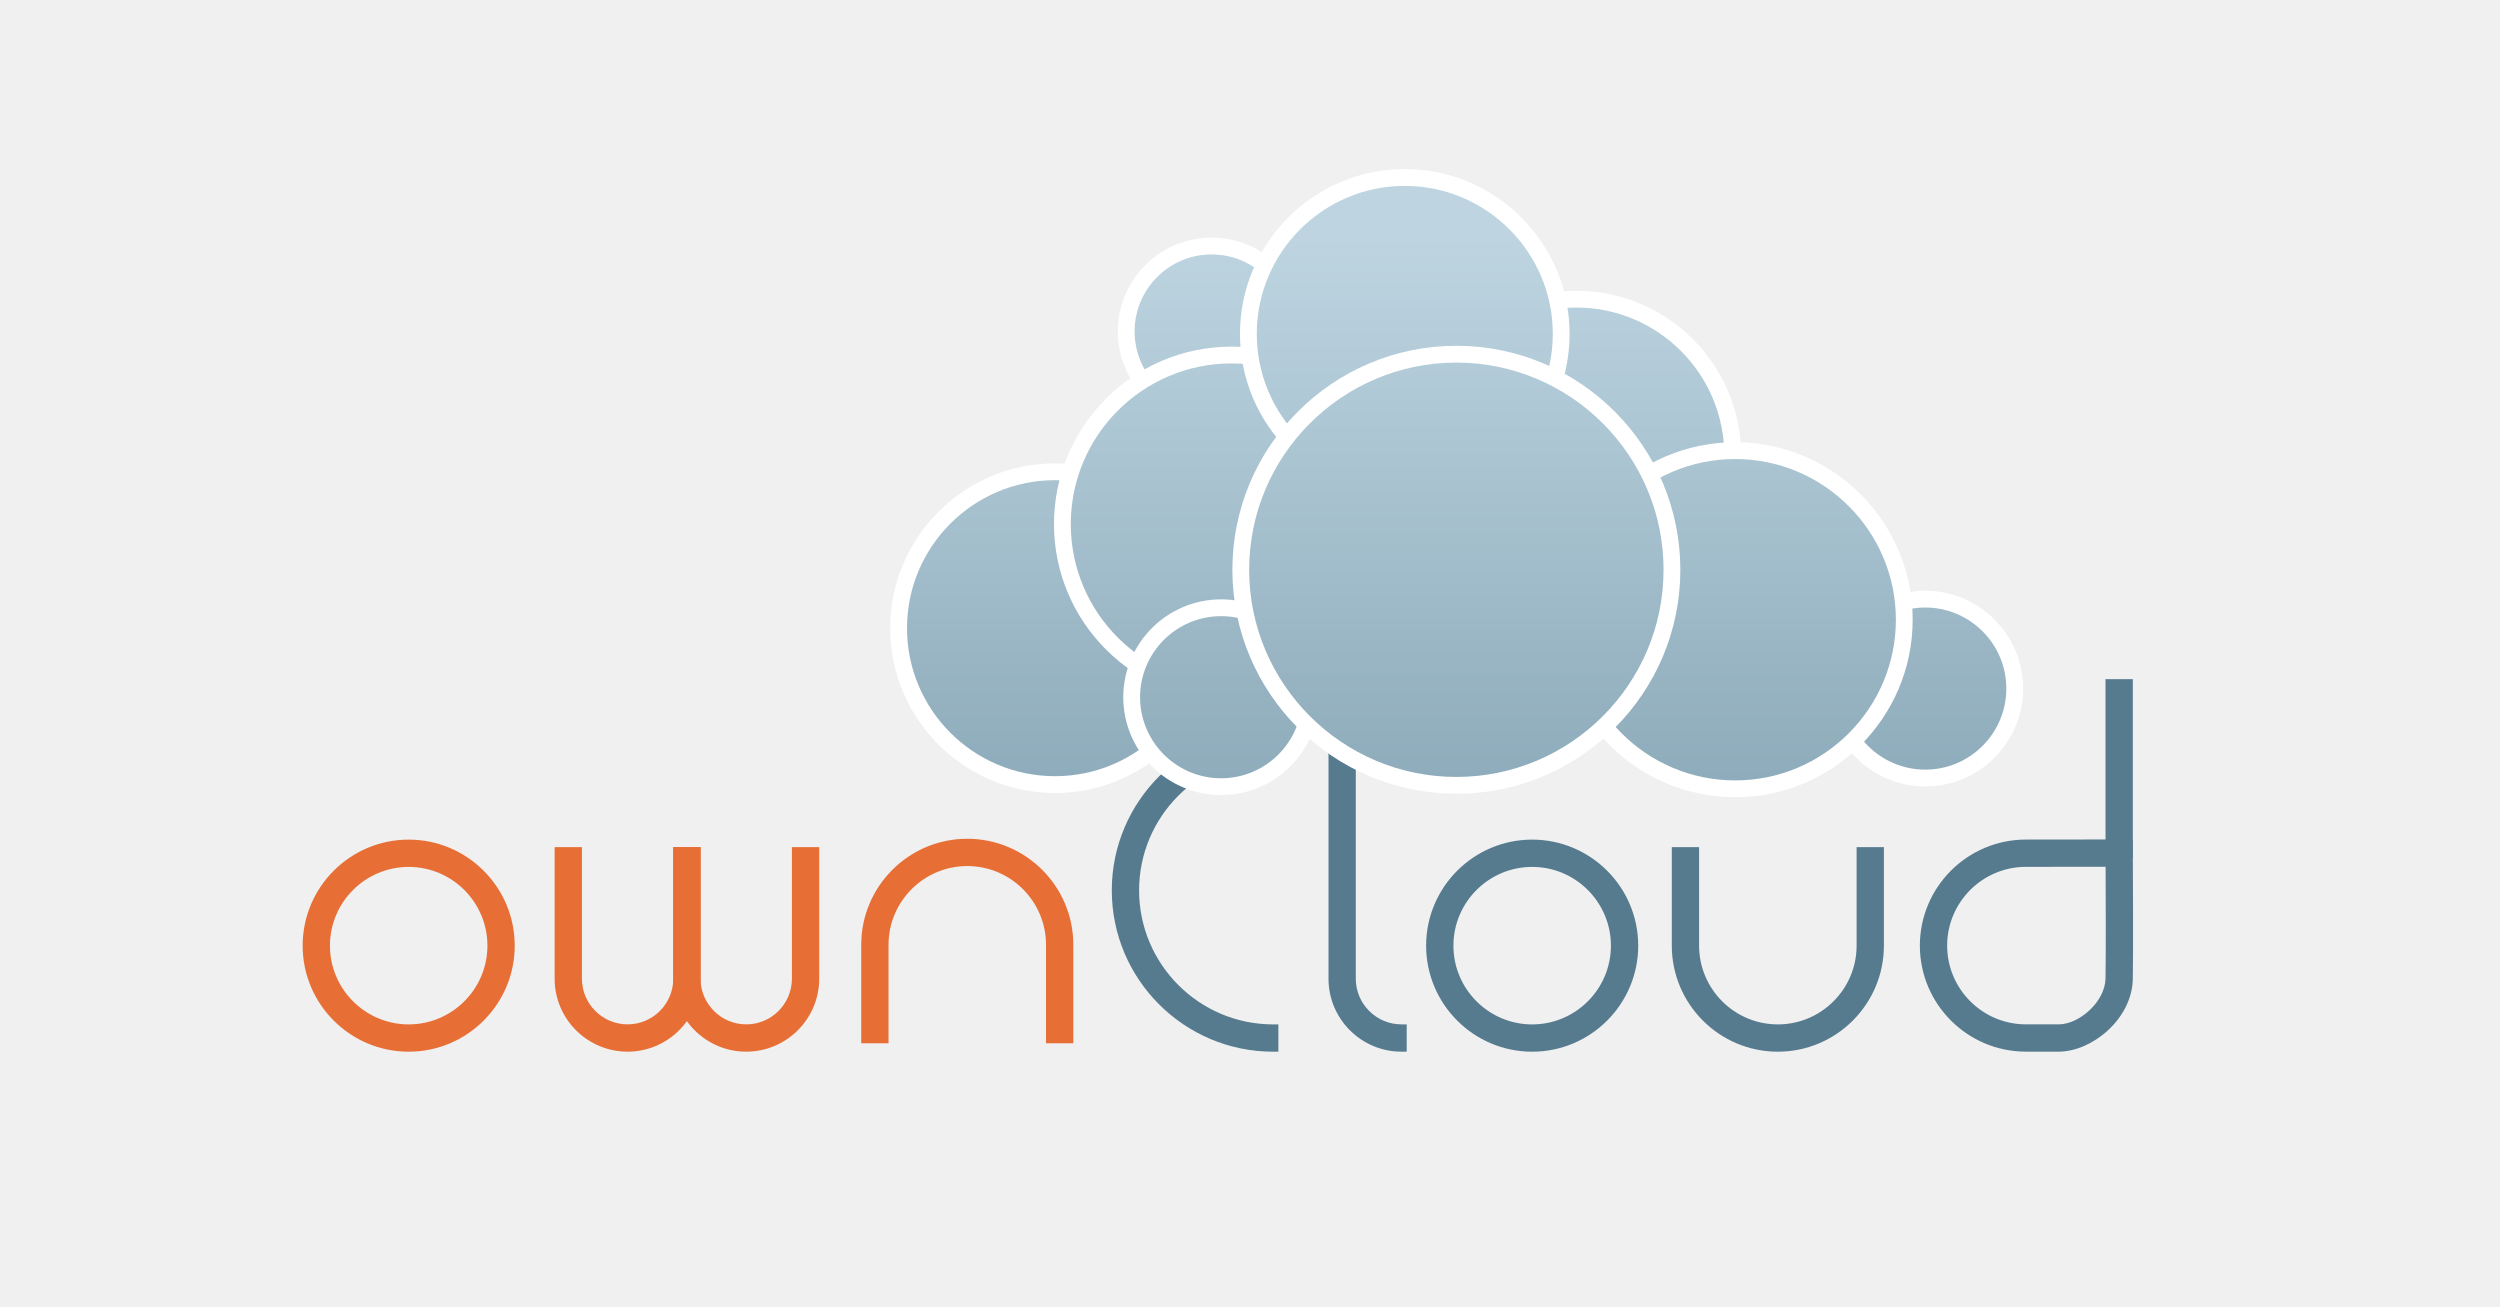
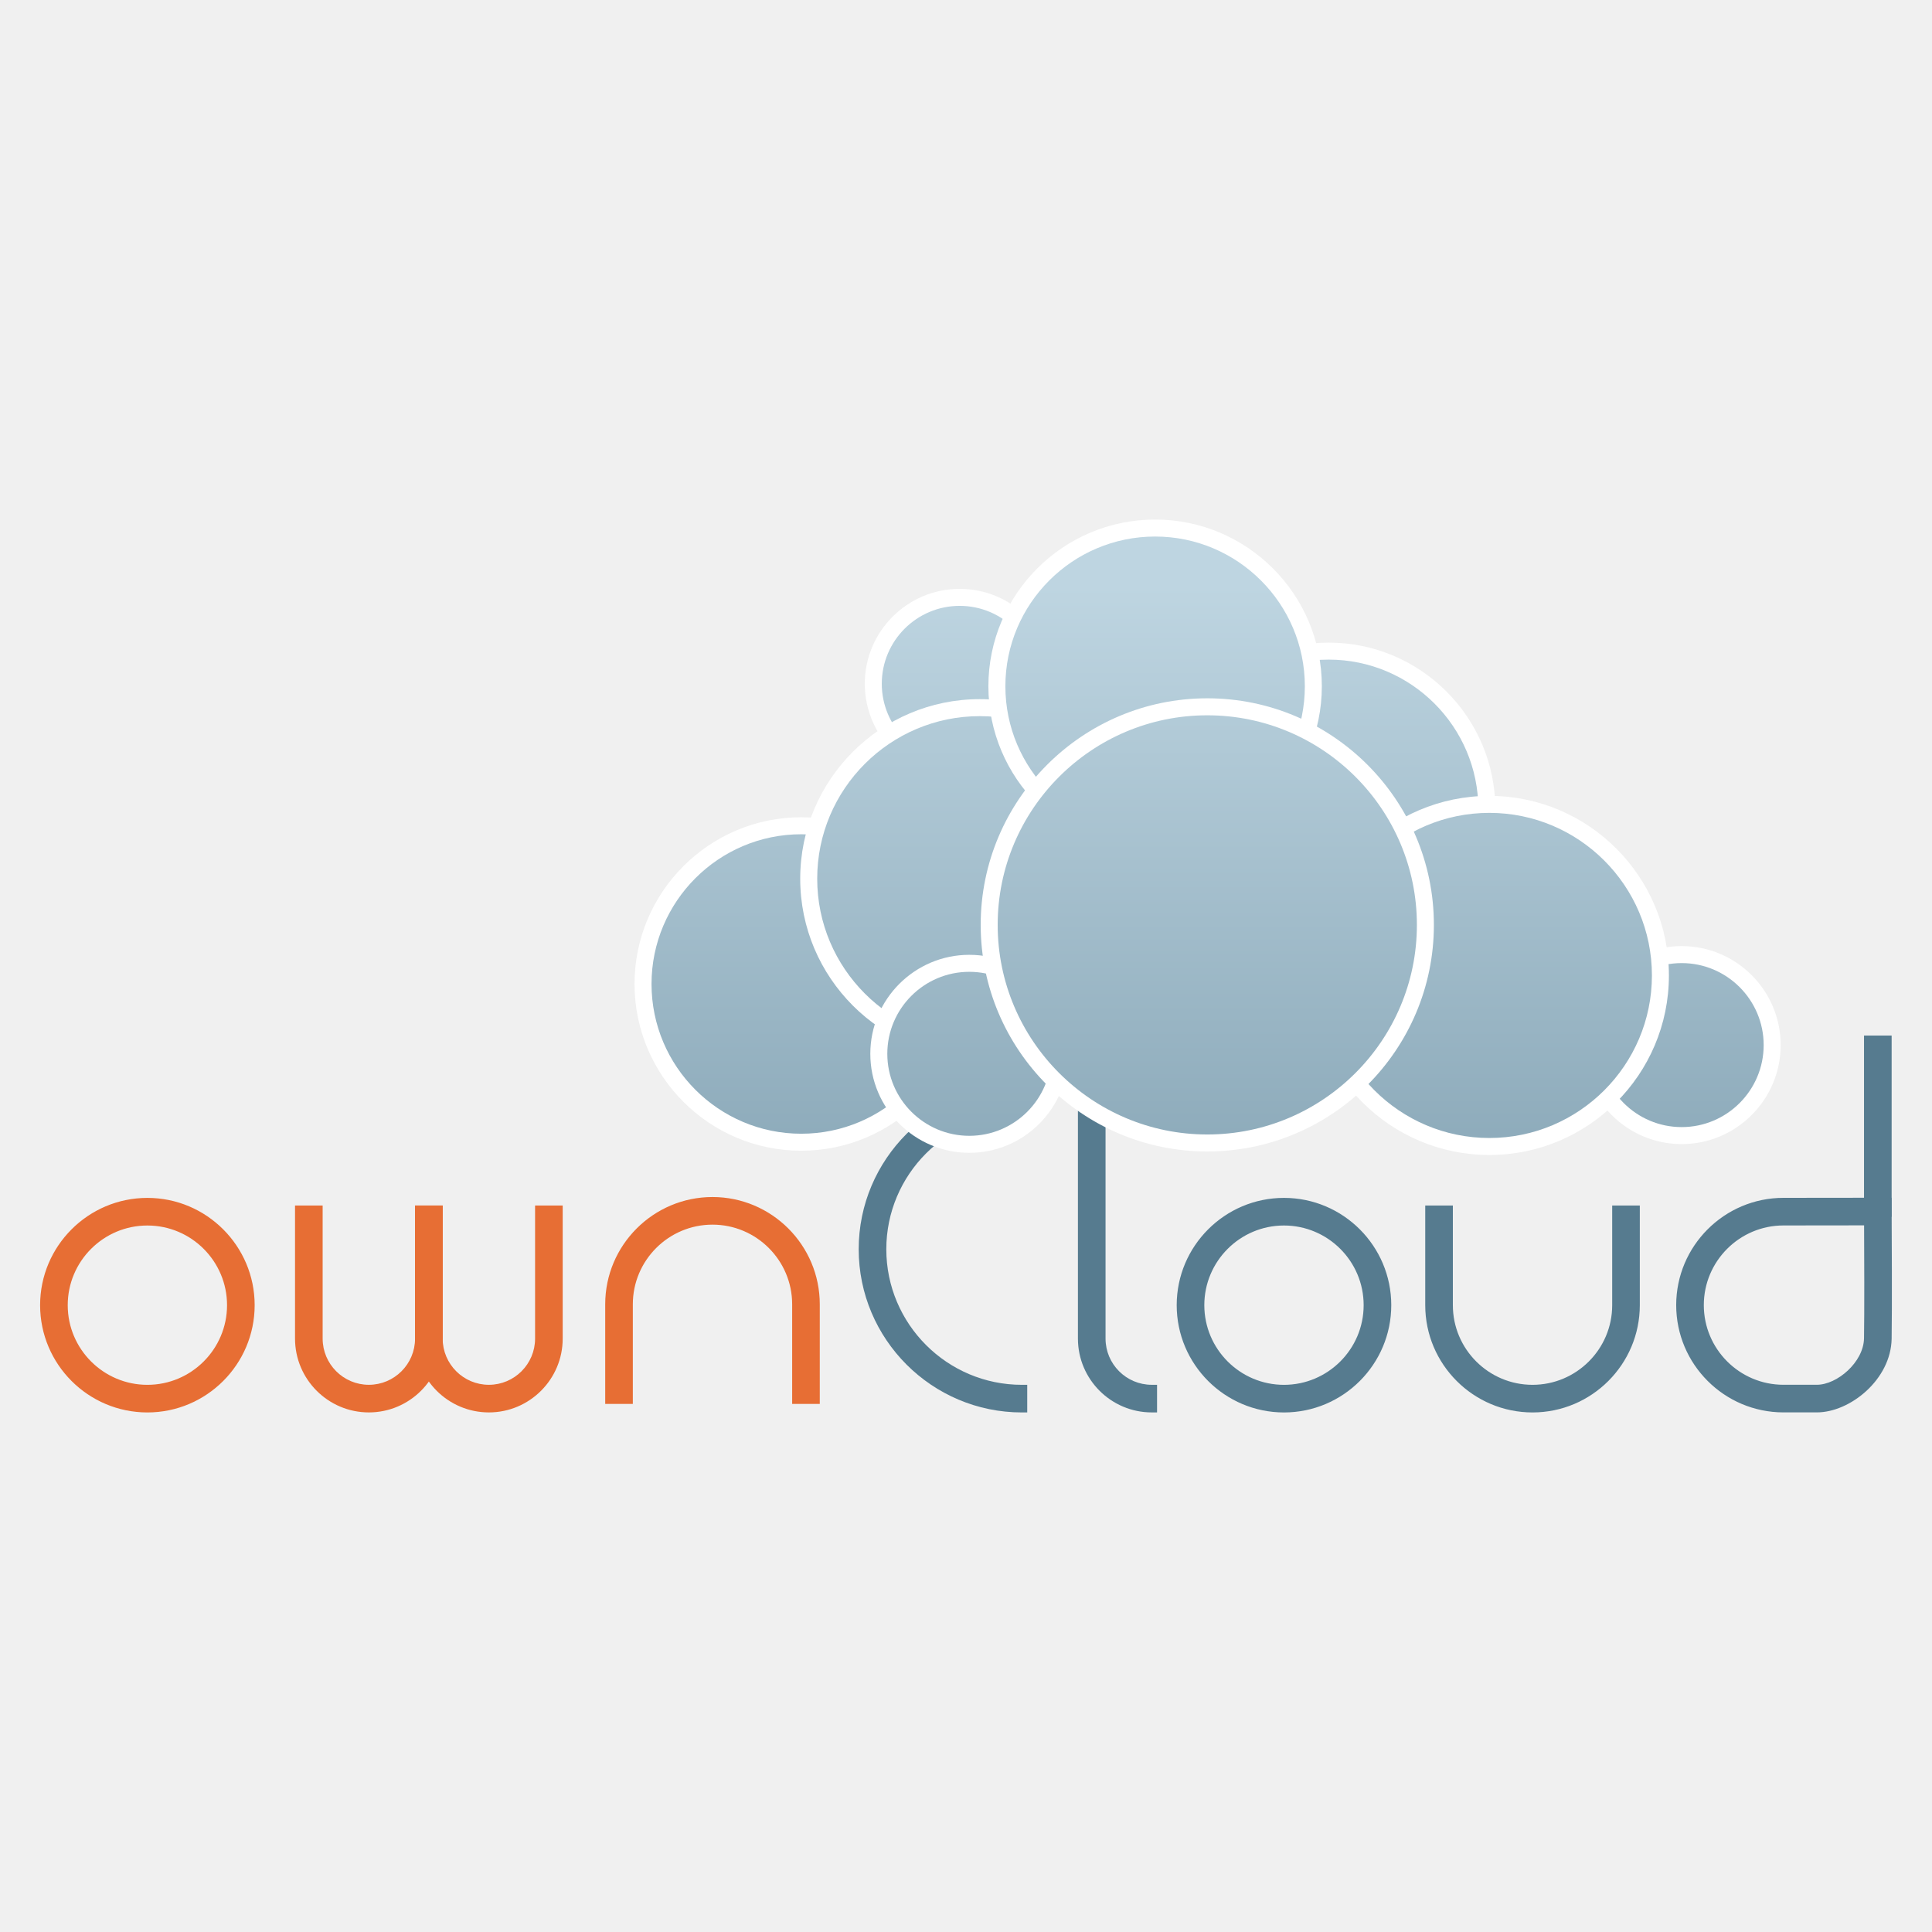
- <svg xmlns="http://www.w3.org/2000/svg" viewBox="0 0 744.094 388.889" height="388.889" width="744.094" xml:space="preserve" version="1.1" id="svg2">
+ <svg xmlns="http://www.w3.org/2000/svg" viewBox="0 0 744 744" height="744" width="744" xml:space="preserve" version="1.1" id="svg2">
  <defs id="defs6">
    <clipPath id="clipPath16" clipPathUnits="userSpaceOnUse">
-       <path id="path18" d="m 0,311.111 595.275,0 L 595.275,0 0,0 0,311.111 Z" />
+       <path id="path18" d="M 0,311.111 H 595.275 V 0 H 0 Z" />
    </clipPath>
    <linearGradient id="linearGradient110" spreadMethod="pad" gradientTransform="matrix(-1.53e-5,-283.3338,283.3338,-1.53e-5,288.4941,255.2217)" gradientUnits="userSpaceOnUse" y2="0" x2="1" y1="0" x1="0">
      <stop id="stop112" offset="0" style="stop-opacity:1;stop-color:#bed5e1" />
      <stop id="stop114" offset="1" style="stop-opacity:1;stop-color:#567b8f" />
    </linearGradient>
    <clipPath id="clipPath122" clipPathUnits="userSpaceOnUse">
-       <path id="path124" d="m 0,311.111 595.275,0 L 595.275,0 0,0 0,311.111 Z" />
+       <path id="path124" d="M 0,311.111 H 595.275 V 0 H 0 Z" />
    </clipPath>
    <linearGradient id="linearGradient142" spreadMethod="pad" gradientTransform="matrix(-1.53e-5,-283.3374,283.3374,-1.53e-5,251.2109,255.2231)" gradientUnits="userSpaceOnUse" y2="0" x2="1" y1="0" x1="0">
      <stop id="stop144" offset="0" style="stop-opacity:1;stop-color:#bed5e1" />
      <stop id="stop146" offset="1" style="stop-opacity:1;stop-color:#567b8f" />
    </linearGradient>
    <clipPath id="clipPath154" clipPathUnits="userSpaceOnUse">
-       <path id="path156" d="m 0,311.111 595.275,0 L 595.275,0 0,0 0,311.111 Z" />
+       <path id="path156" d="M 0,311.111 H 595.275 V 0 H 0 Z" />
    </clipPath>
    <linearGradient id="linearGradient174" spreadMethod="pad" gradientTransform="matrix(-1.53e-5,-283.3385,283.3385,-1.53e-5,293.2246,255.2231)" gradientUnits="userSpaceOnUse" y2="0" x2="1" y1="0" x1="0">
      <stop id="stop176" offset="0" style="stop-opacity:1;stop-color:#bed5e1" />
      <stop id="stop178" offset="1" style="stop-opacity:1;stop-color:#567b8f" />
    </linearGradient>
    <clipPath id="clipPath186" clipPathUnits="userSpaceOnUse">
-       <path id="path188" d="m 0,311.111 595.275,0 L 595.275,0 0,0 0,311.111 Z" />
+       <path id="path188" d="M 0,311.111 H 595.275 V 0 H 0 Z" />
    </clipPath>
    <linearGradient id="linearGradient206" spreadMethod="pad" gradientTransform="matrix(-1.53e-5,-283.3318,283.3318,-1.53e-5,375.333,255.2217)" gradientUnits="userSpaceOnUse" y2="0" x2="1" y1="0" x1="0">
      <stop id="stop208" offset="0" style="stop-opacity:1;stop-color:#bed5e1" />
      <stop id="stop210" offset="1" style="stop-opacity:1;stop-color:#567b8f" />
    </linearGradient>
    <clipPath id="clipPath218" clipPathUnits="userSpaceOnUse">
-       <path id="path220" d="m 0,311.111 595.275,0 L 595.275,0 0,0 0,311.111 Z" />
+       <path id="path220" d="M 0,311.111 H 595.275 V 0 H 0 Z" />
    </clipPath>
    <linearGradient id="linearGradient238" spreadMethod="pad" gradientTransform="matrix(-1.53e-5,-283.3311,283.3311,-1.53e-5,334.4922,255.2217)" gradientUnits="userSpaceOnUse" y2="0" x2="1" y1="0" x1="0">
      <stop id="stop240" offset="0" style="stop-opacity:1;stop-color:#bed5e1" />
      <stop id="stop242" offset="1" style="stop-opacity:1;stop-color:#567b8f" />
    </linearGradient>
    <clipPath id="clipPath250" clipPathUnits="userSpaceOnUse">
-       <path id="path252" d="m 0,311.111 595.275,0 L 595.275,0 0,0 0,311.111 Z" />
+       <path id="path252" d="M 0,311.111 H 595.275 V 0 H 0 Z" />
    </clipPath>
    <linearGradient id="linearGradient270" spreadMethod="pad" gradientTransform="matrix(-1.53e-5,-283.3401,283.3401,-1.53e-5,458.4258,255.2251)" gradientUnits="userSpaceOnUse" y2="0" x2="1" y1="0" x1="0">
      <stop id="stop272" offset="0" style="stop-opacity:1;stop-color:#bed5e1" />
      <stop id="stop274" offset="1" style="stop-opacity:1;stop-color:#567b8f" />
    </linearGradient>
    <clipPath id="clipPath282" clipPathUnits="userSpaceOnUse">
-       <path id="path284" d="m 0,311.111 595.275,0 L 595.275,0 0,0 0,311.111 Z" />
+       <path id="path284" d="M 0,311.111 H 595.275 V 0 H 0 Z" />
    </clipPath>
    <linearGradient id="linearGradient302" spreadMethod="pad" gradientTransform="matrix(-1.53e-5,-283.3345,283.3345,-1.53e-5,413.1621,255.2227)" gradientUnits="userSpaceOnUse" y2="0" x2="1" y1="0" x1="0">
      <stop id="stop304" offset="0" style="stop-opacity:1;stop-color:#bed5e1" />
      <stop id="stop306" offset="1" style="stop-opacity:1;stop-color:#567b8f" />
    </linearGradient>
    <clipPath id="clipPath314" clipPathUnits="userSpaceOnUse">
-       <path id="path316" d="m 0,311.111 595.275,0 L 595.275,0 0,0 0,311.111 Z" />
+       <path id="path316" d="M 0,311.111 H 595.275 V 0 H 0 Z" />
    </clipPath>
    <linearGradient id="linearGradient334" spreadMethod="pad" gradientTransform="matrix(-1.53e-5,-283.3433,283.3433,-1.53e-5,290.7617,255.2261)" gradientUnits="userSpaceOnUse" y2="0" x2="1" y1="0" x1="0">
      <stop id="stop336" offset="0" style="stop-opacity:1;stop-color:#bed5e1" />
      <stop id="stop338" offset="1" style="stop-opacity:1;stop-color:#567b8f" />
    </linearGradient>
    <clipPath id="clipPath346" clipPathUnits="userSpaceOnUse">
-       <path id="path348" d="m 0,311.111 595.275,0 L 595.275,0 0,0 0,311.111 Z" />
+       <path id="path348" d="M 0,311.111 H 595.275 V 0 H 0 Z" />
    </clipPath>
    <linearGradient id="linearGradient366" spreadMethod="pad" gradientTransform="matrix(-1.53e-5,-283.3358,283.3358,-1.53e-5,346.7734,255.2231)" gradientUnits="userSpaceOnUse" y2="0" x2="1" y1="0" x1="0">
      <stop id="stop368" offset="0" style="stop-opacity:1;stop-color:#bed5e1" />
      <stop id="stop370" offset="1" style="stop-opacity:1;stop-color:#567b8f" />
    </linearGradient>
    <clipPath id="clipPath378" clipPathUnits="userSpaceOnUse">
-       <path id="path380" d="m 0,311.111 595.275,0 L 595.275,0 0,0 0,311.111 Z" />
+       <path id="path380" d="M 0,311.111 H 595.275 V 0 H 0 Z" />
    </clipPath>
  </defs>
-   <g transform="matrix(1.25,0,0,-1.25,0,388.8888)" id="g10">
+   <g transform="matrix(1.636165,0,0,-1.636165,-102.4617,643.2248)" id="g10">
    <g id="g12">
      <g clip-path="url(#clipPath16)" id="g14">
        <g transform="translate(97.312,105.3145)" id="g20">
          <path id="path22" style="fill:#e76e34;fill-opacity:1;fill-rule:nonzero;stroke:none" d="m 0,0 c -10.683,0 -19.374,-8.691 -19.374,-19.374 0,-10.683 8.691,-19.374 19.374,-19.374 10.683,0 19.374,8.691 19.374,19.374 C 19.374,-8.691 10.683,0 0,0 m 0,-43.998 c -13.578,0 -24.624,11.046 -24.624,24.624 0,13.578 11.046,24.624 24.624,24.624 13.578,0 24.624,-11.046 24.624,-24.624 0,-13.578 -11.046,-24.624 -24.624,-24.624" />
        </g>
        <g transform="translate(97.312,67.1914)" id="g24">
          <path id="path26" style="fill:#e76e34;fill-opacity:1;fill-rule:nonzero;stroke:none" d="m 0,0 c -10.338,0 -18.749,8.411 -18.749,18.749 0,10.338 8.411,18.749 18.749,18.749 10.338,0 18.749,-8.411 18.749,-18.749 C 18.749,8.411 10.338,0 0,0 m 0,43.998 c -13.922,0 -25.249,-11.327 -25.249,-25.249 C -25.249,4.827 -13.922,-6.5 0,-6.5 13.922,-6.5 25.249,4.827 25.249,18.749 25.249,32.671 13.922,43.998 0,43.998 M 0,-1.25 c 11.027,0 19.999,8.972 19.999,19.999 0,11.027 -8.972,19.999 -19.999,19.999 -11.027,0 -19.999,-8.972 -19.999,-19.999 C -19.999,7.722 -11.027,-1.25 0,-1.25 m 0,43.998 c 13.233,0 23.999,-10.766 23.999,-23.999 C 23.999,5.516 13.233,-5.25 0,-5.25 c -13.233,0 -23.999,10.766 -23.999,23.999 0,13.233 10.766,23.999 23.999,23.999" />
        </g>
        <g transform="translate(364.8252,105.3164)" id="g28">
          <path id="path30" style="fill:#567b8f;fill-opacity:1;fill-rule:nonzero;stroke:none" d="m 0,0 c -10.684,0 -19.376,-8.692 -19.376,-19.376 0,-10.684 8.692,-19.376 19.376,-19.376 10.684,0 19.376,8.692 19.376,19.376 C 19.376,-8.692 10.684,0 0,0 m 0,-44.002 c -13.579,0 -24.626,11.047 -24.626,24.626 0,13.579 11.047,24.626 24.626,24.626 13.579,0 24.626,-11.047 24.626,-24.626 0,-13.579 -11.047,-24.626 -24.626,-24.626" />
        </g>
        <g transform="translate(364.8252,67.1895)" id="g32">
          <path id="path34" style="fill:#567b8f;fill-opacity:1;fill-rule:nonzero;stroke:none" d="m 0,0 c -10.339,0 -18.751,8.412 -18.751,18.751 0,10.339 8.412,18.751 18.751,18.751 10.339,0 18.751,-8.412 18.751,-18.751 C 18.751,8.412 10.339,0 0,0 m 0,44.002 c -13.924,0 -25.251,-11.327 -25.251,-25.251 C -25.251,4.827 -13.924,-6.5 0,-6.5 13.924,-6.5 25.251,4.827 25.251,18.751 25.251,32.675 13.924,44.002 0,44.002 M 0,-1.25 c 11.028,0 20.001,8.973 20.001,20.001 0,11.028 -8.973,20.001 -20.001,20.001 -11.028,0 -20.001,-8.973 -20.001,-20.001 C -20.001,7.723 -11.028,-1.25 0,-1.25 m 0,44.002 c 13.234,0 24.001,-10.767 24.001,-24.001 C 24.001,5.517 13.234,-5.25 0,-5.25 c -13.234,0 -24.001,10.767 -24.001,24.001 0,13.234 10.767,24.001 24.001,24.001" />
        </g>
        <g transform="translate(149.436,61.3232)" id="g36">
-           <path id="path38" style="fill:#e76e34;fill-opacity:1;fill-rule:nonzero;stroke:none" d="m 0,0 c -9.235,0 -16.748,7.513 -16.748,16.748 l 0,30.699 5.25,0 0,-30.699 C -11.498,10.408 -6.34,5.25 0,5.25 c 6.341,0 11.5,5.158 11.5,11.498 l 0,30.699 5.25,0 0,-30.699 C 16.75,7.513 9.236,0 0,0" />
+           <path id="path38" style="fill:#e76e34;fill-opacity:1;fill-rule:nonzero;stroke:none" d="m 0,0 c -9.235,0 -16.748,7.513 -16.748,16.748 v 30.699 h 5.25 V 16.748 C -11.498,10.408 -6.34,5.25 0,5.25 c 6.341,0 11.5,5.158 11.5,11.498 v 30.699 h 5.25 V 16.748 C 16.75,7.513 9.236,0 0,0" />
        </g>
        <g transform="translate(166.811,109.3955)" id="g40">
-           <path id="path42" style="fill:#e76e34;fill-opacity:1;fill-rule:nonzero;stroke:none" d="m 0,0 -1.25,0 -4,0 -1.25,0 0,-1.25 0,-30.074 c 0,-5.995 -4.878,-10.873 -10.875,-10.873 -5.996,0 -10.873,4.878 -10.873,10.873 l 0,30.074 0,1.25 -1.25,0 -4,0 -1.25,0 0,-1.25 0,-30.074 c 0,-9.579 7.793,-17.373 17.373,-17.373 9.581,0 17.375,7.794 17.375,17.373 L 0,-1.25 0,0 Z m -1.25,-1.25 0,-30.074 c 0,-8.891 -7.234,-16.123 -16.125,-16.123 -8.89,0 -16.123,7.232 -16.123,16.123 l 0,30.074 4,0 0,-30.074 c 0,-6.685 5.438,-12.123 12.123,-12.123 6.686,0 12.125,5.438 12.125,12.123 l 0,30.074 4,0" />
+           <path id="path42" style="fill:#e76e34;fill-opacity:1;fill-rule:nonzero;stroke:none" d="m 0,0 h -1.25 -4 -1.25 v -1.25 -30.074 c 0,-5.995 -4.878,-10.873 -10.875,-10.873 -5.996,0 -10.873,4.878 -10.873,10.873 V -1.25 0 h -1.25 -4 -1.25 v -1.25 -30.074 c 0,-9.579 7.793,-17.373 17.373,-17.373 9.581,0 17.375,7.794 17.375,17.373 L 0,-1.25 Z m -1.25,-1.25 v -30.074 c 0,-8.891 -7.234,-16.123 -16.125,-16.123 -8.89,0 -16.123,7.232 -16.123,16.123 V -1.25 h 4 v -30.074 c 0,-6.685 5.438,-12.123 12.123,-12.123 6.686,0 12.125,5.438 12.125,12.123 V -1.25 h 4" />
        </g>
        <g transform="translate(177.686,61.3232)" id="g44">
-           <path id="path46" style="fill:#e76e34;fill-opacity:1;fill-rule:nonzero;stroke:none" d="m 0,0 c -9.236,0 -16.75,7.513 -16.75,16.748 l 0,30.699 5.25,0 0,-30.699 C -11.5,10.408 -6.341,5.25 0,5.25 c 6.341,0 11.5,5.158 11.5,11.498 l 0,30.699 5.25,0 0,-30.699 C 16.75,7.513 9.236,0 0,0" />
+           <path id="path46" style="fill:#e76e34;fill-opacity:1;fill-rule:nonzero;stroke:none" d="m 0,0 c -9.236,0 -16.75,7.513 -16.75,16.748 v 30.699 h 5.25 V 16.748 C -11.5,10.408 -6.341,5.25 0,5.25 c 6.341,0 11.5,5.158 11.5,11.498 v 30.699 h 5.25 V 16.748 C 16.75,7.513 9.236,0 0,0" />
        </g>
        <g transform="translate(195.061,109.3955)" id="g48">
-           <path id="path50" style="fill:#e76e34;fill-opacity:1;fill-rule:nonzero;stroke:none" d="m 0,0 -1.25,0 -4,0 -1.25,0 0,-1.25 0,-30.074 c 0,-5.995 -4.878,-10.873 -10.875,-10.873 -5.997,0 -10.875,4.878 -10.875,10.873 l 0,30.074 0,1.25 -1.25,0 -4,0 -1.25,0 0,-1.25 0,-30.074 c 0,-9.579 7.794,-17.373 17.375,-17.373 9.581,0 17.375,7.794 17.375,17.373 L 0,-1.25 0,0 Z m -1.25,-1.25 0,-30.074 c 0,-8.891 -7.233,-16.123 -16.125,-16.123 -8.892,0 -16.125,7.232 -16.125,16.123 l 0,30.074 4,0 0,-30.074 c 0,-6.685 5.439,-12.123 12.125,-12.123 6.686,0 12.125,5.438 12.125,12.123 l 0,30.074 4,0" />
+           <path id="path50" style="fill:#e76e34;fill-opacity:1;fill-rule:nonzero;stroke:none" d="m 0,0 h -1.25 -4 -1.25 v -1.25 -30.074 c 0,-5.995 -4.878,-10.873 -10.875,-10.873 -5.997,0 -10.875,4.878 -10.875,10.873 V -1.25 0 h -1.25 -4 -1.25 v -1.25 -30.074 c 0,-9.579 7.794,-17.373 17.375,-17.373 9.581,0 17.375,7.794 17.375,17.373 V -1.25 Z m -1.25,-1.25 v -30.074 c 0,-8.891 -7.233,-16.123 -16.125,-16.123 -8.892,0 -16.125,7.232 -16.125,16.123 V -1.25 h 4 v -30.074 c 0,-6.685 5.439,-12.123 12.125,-12.123 6.686,0 12.125,5.438 12.125,12.123 V -1.25 h 4" />
        </g>
        <g transform="translate(333.7012,61.3232)" id="g52">
-           <path id="path54" style="fill:#567b8f;fill-opacity:1;fill-rule:nonzero;stroke:none" d="m 0,0 c -9.235,0 -16.748,7.513 -16.748,16.748 l 0,70.703 5.25,0 0,-70.703 C -11.498,10.408 -6.34,5.25 0,5.25 l 0.625,0 L 0.625,0 0,0 Z" />
+           <path id="path54" style="fill:#567b8f;fill-opacity:1;fill-rule:nonzero;stroke:none" d="m 0,0 c -9.235,0 -16.748,7.513 -16.748,16.748 v 70.703 h 5.25 V 16.748 C -11.498,10.408 -6.34,5.25 0,5.25 H 0.625 V 0 Z" />
        </g>
        <g transform="translate(322.8281,149.3994)" id="g56">
-           <path id="path58" style="fill:#567b8f;fill-opacity:1;fill-rule:nonzero;stroke:none" d="m 0,0 -1.25,0 -4,0 -1.25,0 0,-1.25 0,-70.078 c 0,-9.579 7.794,-17.373 17.373,-17.373 l 1.25,0 0,1.25 0,4 0,1.25 -1.25,0 C 4.878,-82.201 0,-77.323 0,-71.328 L 0,-1.25 0,0 Z m -1.25,-1.25 0,-70.078 c 0,-6.685 5.438,-12.123 12.123,-12.123 l 0,-4 c -8.891,0 -16.123,7.232 -16.123,16.123 l 0,70.078 4,0" />
+           <path id="path58" style="fill:#567b8f;fill-opacity:1;fill-rule:nonzero;stroke:none" d="m 0,0 h -1.25 -4 -1.25 v -1.25 -70.078 c 0,-9.579 7.794,-17.373 17.373,-17.373 h 1.25 v 1.25 4 1.25 h -1.25 C 4.878,-82.201 0,-77.323 0,-71.328 V -1.25 Z m -1.25,-1.25 v -70.078 c 0,-6.685 5.438,-12.123 12.123,-12.123 v -4 c -8.891,0 -16.123,7.232 -16.123,16.123 V -1.25 h 4" />
        </g>
        <g transform="translate(249.6938,63.3174)" id="g60">
-           <path id="path62" style="fill:#e76e34;fill-opacity:1;fill-rule:nonzero;stroke:none" d="m 0,0 0,22.826 c 0,10.684 -8.692,19.375 -19.377,19.375 -10.684,0 -19.375,-8.691 -19.375,-19.375 l 0,-22.826 -5.25,0 0,22.826 c 0,13.578 11.047,24.625 24.625,24.625 13.58,0 24.627,-11.047 24.627,-24.625 L 5.25,0 0,0 Z" />
+           <path id="path62" style="fill:#e76e34;fill-opacity:1;fill-rule:nonzero;stroke:none" d="m 0,0 v 22.826 c 0,10.684 -8.692,19.375 -19.377,19.375 -10.684,0 -19.375,-8.691 -19.375,-19.375 V 0 h -5.25 v 22.826 c 0,13.578 11.047,24.625 24.625,24.625 13.58,0 24.627,-11.047 24.627,-24.625 L 5.25,0 Z" />
        </g>
        <g transform="translate(230.3169,111.3936)" id="g64">
-           <path id="path66" style="fill:#e76e34;fill-opacity:1;fill-rule:nonzero;stroke:none" d="m 0,0 c -13.923,0 -25.25,-11.327 -25.25,-25.25 l 0,-22.201 0,-1.25 1.25,0 4,0 1.25,0 0,1.25 0,22.201 c 0,10.339 8.411,18.75 18.75,18.75 10.34,0 18.752,-8.411 18.752,-18.75 l 0,-22.201 0,-1.25 1.25,0 4,0 1.25,0 0,1.25 0,22.201 C 25.252,-11.327 13.924,0 0,0 m 0,-1.25 c 13.235,0 24.002,-10.767 24.002,-24 l 0,-22.201 -4,0 0,22.201 c 0,11.028 -8.973,20 -20.002,20 -11.028,0 -20,-8.972 -20,-20 l 0,-22.201 -4,0 0,22.201 c 0,13.233 10.766,24 24,24" />
+           <path id="path66" style="fill:#e76e34;fill-opacity:1;fill-rule:nonzero;stroke:none" d="m 0,0 c -13.923,0 -25.25,-11.327 -25.25,-25.25 v -22.201 -1.25 h 1.25 4 1.25 v 1.25 22.201 c 0,10.339 8.411,18.75 18.75,18.75 10.34,0 18.752,-8.411 18.752,-18.75 v -22.201 -1.25 h 1.25 4 1.25 v 1.25 22.201 C 25.252,-11.327 13.924,0 0,0 m 0,-1.25 c 13.235,0 24.002,-10.767 24.002,-24 v -22.201 h -4 v 22.201 c 0,11.028 -8.973,20 -20.002,20 -11.028,0 -20,-8.972 -20,-20 v -22.201 h -4 v 22.201 c 0,13.233 10.766,24 24,24" />
        </g>
        <g transform="translate(423.3223,61.3174)" id="g68">
-           <path id="path70" style="fill:#567b8f;fill-opacity:1;fill-rule:nonzero;stroke:none" d="m 0,0 c -13.578,0 -24.625,11.046 -24.625,24.623 l 0,22.83 5.25,0 0,-22.83 C -19.375,13.94 -10.684,5.25 0,5.25 c 10.685,0 19.377,8.69 19.377,19.373 l 0,22.83 5.25,0 0,-22.83 C 24.627,11.046 13.579,0 0,0" />
+           <path id="path70" style="fill:#567b8f;fill-opacity:1;fill-rule:nonzero;stroke:none" d="m 0,0 c -13.578,0 -24.625,11.046 -24.625,24.623 v 22.83 h 5.25 V 24.623 C -19.375,13.94 -10.684,5.25 0,5.25 c 10.685,0 19.377,8.69 19.377,19.373 v 22.83 h 5.25 V 24.623 C 24.627,11.046 13.579,0 0,0" />
        </g>
        <g transform="translate(448.5742,109.3955)" id="g72">
-           <path id="path74" style="fill:#567b8f;fill-opacity:1;fill-rule:nonzero;stroke:none" d="m 0,0 -1.25,0 -4,0 -1.25,0 0,-1.25 0,-22.205 c 0,-10.338 -8.412,-18.748 -18.752,-18.748 -10.339,0 -18.75,8.41 -18.75,18.748 l 0,22.205 0,1.25 -1.25,0 -4,0 -1.25,0 0,-1.25 0,-22.205 c 0,-13.922 11.327,-25.248 25.25,-25.248 13.924,0 25.252,11.326 25.252,25.248 L 0,-1.25 0,0 Z m -1.25,-1.25 0,-22.205 c 0,-13.233 -10.768,-23.998 -24.002,-23.998 -13.233,0 -24,10.765 -24,23.998 l 0,22.205 4,0 0,-22.205 c 0,-11.027 8.972,-19.998 20,-19.998 11.029,0 20.002,8.971 20.002,19.998 l 0,22.205 4,0" />
+           <path id="path74" style="fill:#567b8f;fill-opacity:1;fill-rule:nonzero;stroke:none" d="m 0,0 h -1.25 -4 -1.25 v -1.25 -22.205 c 0,-10.338 -8.412,-18.748 -18.752,-18.748 -10.339,0 -18.75,8.41 -18.75,18.748 V -1.25 0 h -1.25 -4 -1.25 v -1.25 -22.205 c 0,-13.922 11.327,-25.248 25.25,-25.248 13.924,0 25.252,11.326 25.252,25.248 L 0,-1.25 Z m -1.25,-1.25 v -22.205 c 0,-13.233 -10.768,-23.998 -24.002,-23.998 -13.233,0 -24,10.765 -24,23.998 V -1.25 h 4 v -22.205 c 0,-11.027 8.972,-19.998 20,-19.998 11.029,0 20.002,8.971 20.002,19.998 V -1.25 h 4" />
        </g>
        <g transform="translate(303.1455,61.3174)" id="g76">
-           <path id="path78" style="fill:#567b8f;fill-opacity:1;fill-rule:nonzero;stroke:none" d="m 0,0 c -20.838,0 -37.792,16.952 -37.792,37.789 0,20.838 16.954,37.791 37.792,37.791 l 0.625,0 0,-5.25 -0.625,0 C -17.943,70.33 -32.542,55.732 -32.542,37.789 -32.542,19.847 -17.943,5.25 0,5.25 l 0.625,0 L 0.625,0 0,0 Z" />
+           <path id="path78" style="fill:#567b8f;fill-opacity:1;fill-rule:nonzero;stroke:none" d="M 0,0 C -20.838,0 -37.792,16.952 -37.792,37.789 -37.792,58.627 -20.838,75.58 0,75.58 H 0.625 V 70.33 H 0 C -17.943,70.33 -32.542,55.732 -32.542,37.789 -32.542,19.847 -17.943,5.25 0,5.25 H 0.625 V 0 Z" />
        </g>
        <g transform="translate(304.3955,137.5225)" id="g80">
-           <path id="path82" style="fill:#567b8f;fill-opacity:1;fill-rule:nonzero;stroke:none" d="m 0,0 -1.25,0 c -21.183,0 -38.417,-17.233 -38.417,-38.416 0,-21.182 17.234,-38.414 38.417,-38.414 l 1.25,0 0,1.25 0,4 0,1.25 -1.25,0 c -17.599,0 -31.917,14.316 -31.917,31.914 0,17.599 14.318,31.916 31.917,31.916 l 1.25,0 0,1.25 0,4 L 0,0 Z m -1.25,-1.25 0,-4 c -18.288,0 -33.167,-14.878 -33.167,-33.166 0,-18.287 14.879,-33.164 33.167,-33.164 l 0,-4 c -20.494,0 -37.167,16.672 -37.167,37.164 0,20.493 16.673,37.166 37.167,37.166" />
-         </g>
-         <path id="path84" style="fill:#567b8f;fill-opacity:1;fill-rule:nonzero;stroke:none" d="m 501.971,148.774 5.25,0 0,-41.422 -5.25,0 0,41.422 z" />
+           <path id="path82" style="fill:#567b8f;fill-opacity:1;fill-rule:nonzero;stroke:none" d="m 0,0 h -1.25 c -21.183,0 -38.417,-17.233 -38.417,-38.416 0,-21.182 17.234,-38.414 38.417,-38.414 H 0 v 1.25 4 1.25 h -1.25 c -17.599,0 -31.917,14.316 -31.917,31.914 0,17.599 14.318,31.916 31.917,31.916 H 0 v 1.25 4 z m -1.25,-1.25 v -4 c -18.288,0 -33.167,-14.878 -33.167,-33.166 0,-18.287 14.879,-33.164 33.167,-33.164 v -4 c -20.494,0 -37.167,16.672 -37.167,37.164 0,20.493 16.673,37.166 37.167,37.166" />
+         </g>
+         <path id="path84" style="fill:#567b8f;fill-opacity:1;fill-rule:nonzero;stroke:none" d="m 501.971,148.774 h 5.25 v -41.422 h -5.25 z" />
        <g transform="translate(507.8457,149.3994)" id="g86">
-           <path id="path88" style="fill:#567b8f;fill-opacity:1;fill-rule:nonzero;stroke:none" d="m 0,0 -1.25,0 -4,0 -1.25,0 0,-1.25 0,-40.172 0,-1.25 1.25,0 4,0 1.25,0 0,1.25 L 0,-1.25 0,0 Z m -1.25,-41.422 -4,0 0,40.172 4,0 0,-40.172 z" />
+           <path id="path88" style="fill:#567b8f;fill-opacity:1;fill-rule:nonzero;stroke:none" d="m 0,0 h -1.25 -4 -1.25 v -1.25 -40.172 -1.25 h 1.25 4 H 0 v 1.25 40.172 z m -1.25,-41.422 h -4 V -1.25 h 4 z" />
        </g>
        <g transform="translate(482.3906,105.3271)" id="g90">
-           <path id="path92" style="fill:#567b8f;fill-opacity:1;fill-rule:nonzero;stroke:none" d="m 0,0 c -10.686,0 -19.378,-8.691 -19.378,-19.375 0,-10.683 8.691,-19.373 19.375,-19.373 l 7.849,0 c 5.079,0 11.622,5.438 11.733,11.551 0.11,6.017 0.043,21.628 0.014,27.219 L 0,0 Z m -0.003,-43.998 c -13.578,0 -24.625,11.046 -24.625,24.623 0,13.578 11.047,24.625 24.625,24.625 L 24.813,5.278 24.83,2.536 c 0.022,-3.779 0.123,-22.977 -10e-4,-29.829 -0.169,-9.254 -9.43,-16.705 -16.983,-16.705 l -7.849,0 z" />
+           <path id="path92" style="fill:#567b8f;fill-opacity:1;fill-rule:nonzero;stroke:none" d="m 0,0 c -10.686,0 -19.378,-8.691 -19.378,-19.375 0,-10.683 8.691,-19.373 19.375,-19.373 h 7.849 c 5.079,0 11.622,5.438 11.733,11.551 0.11,6.017 0.043,21.628 0.014,27.219 z m -0.003,-43.998 c -13.578,0 -24.625,11.046 -24.625,24.623 0,13.578 11.047,24.625 24.625,24.625 L 24.813,5.278 24.83,2.536 c 0.022,-3.779 0.123,-22.977 -10e-4,-29.829 -0.169,-9.254 -9.43,-16.705 -16.983,-16.705 z" />
        </g>
        <g transform="translate(482.3877,67.2041)" id="g94">
-           <path id="path96" style="fill:#567b8f;fill-opacity:1;fill-rule:nonzero;stroke:none" d="m 0,0 c -10.339,0 -18.75,8.41 -18.75,18.748 0,10.339 8.412,18.75 18.752,18.75 l 18.973,0.023 C 19.005,31.473 19.063,16.738 18.957,10.937 18.854,5.304 12.612,0 7.849,0 L 0,0 Z M 25.437,44.026 24.193,44.025 -0.001,43.998 C -13.923,43.998 -25.25,32.671 -25.25,18.748 -25.25,4.826 -13.923,-6.5 0,-6.5 l 7.849,0 c 7.832,0 17.432,7.726 17.608,17.319 0.124,6.862 0.022,26.067 10e-4,29.847 l -10e-4,0.126 -0.013,1.991 -0.007,1.243 z M 0,-1.25 l 7.849,0 c 5.349,0 12.241,5.728 12.358,12.164 0.112,6.121 0.041,22.212 0.011,27.857 L 0.002,38.748 C -11.028,38.748 -20,29.776 -20,18.748 -20,7.721 -11.028,-1.25 0,-1.25 m 24.194,44.025 0.013,-1.989 c 10e-4,-0.223 0.136,-22.454 0,-29.944 C 24.044,1.928 15.125,-5.25 7.849,-5.25 L 0,-5.25 c -13.233,0 -24,10.766 -24,23.998 0,13.233 10.767,24 24,24 l 24.194,0.027" />
+           <path id="path96" style="fill:#567b8f;fill-opacity:1;fill-rule:nonzero;stroke:none" d="m 0,0 c -10.339,0 -18.75,8.41 -18.75,18.748 0,10.339 8.412,18.75 18.752,18.75 l 18.973,0.023 C 19.005,31.473 19.063,16.738 18.957,10.937 18.854,5.304 12.612,0 7.849,0 Z M 25.437,44.026 24.193,44.025 -0.001,43.998 C -13.923,43.998 -25.25,32.671 -25.25,18.748 -25.25,4.826 -13.923,-6.5 0,-6.5 h 7.849 c 7.832,0 17.432,7.726 17.608,17.319 0.124,6.862 0.022,26.067 10e-4,29.847 l -10e-4,0.126 -0.013,1.991 z M 0,-1.25 h 7.849 c 5.349,0 12.241,5.728 12.358,12.164 0.112,6.121 0.041,22.212 0.011,27.857 L 0.002,38.748 C -11.028,38.748 -20,29.776 -20,18.748 -20,7.721 -11.028,-1.25 0,-1.25 m 24.194,44.025 0.013,-1.989 c 10e-4,-0.223 0.136,-22.454 0,-29.944 C 24.044,1.928 15.125,-5.25 7.849,-5.25 H 0 c -13.233,0 -24,10.766 -24,23.998 0,13.233 10.767,24 24,24 l 24.194,0.027" />
        </g>
      </g>
    </g>
    <g id="g98">
      <g id="g100">
        <g id="g106">
          <g id="g108">
-             <path id="path116" style="fill:url(#linearGradient110);stroke:none" d="m 268.162,232.2 c 0,-11.229 9.103,-20.332 20.332,-20.332 l 0,0 c 11.229,0 20.332,9.103 20.332,20.332 l 0,0 c 0,11.228 -9.103,20.332 -20.332,20.332 l 0,0 c -11.229,0 -20.332,-9.104 -20.332,-20.332" />
+             <path id="path116" style="fill:url(#linearGradient110);stroke:none" d="m 268.162,232.2 c 0,-11.229 9.103,-20.332 20.332,-20.332 v 0 c 11.229,0 20.332,9.103 20.332,20.332 v 0 c 0,11.228 -9.103,20.332 -20.332,20.332 v 0 c -11.229,0 -20.332,-9.104 -20.332,-20.332" />
          </g>
        </g>
      </g>
    </g>
    <g id="g118">
      <g clip-path="url(#clipPath122)" id="g120">
        <g transform="translate(288.4941,250.5322)" id="g126">
          <path id="path128" style="fill:#ffffff;fill-opacity:1;fill-rule:nonzero;stroke:none" d="m 0,0 c -10.108,0 -18.332,-8.224 -18.332,-18.332 0,-10.108 8.224,-18.332 18.332,-18.332 10.108,0 18.332,8.224 18.332,18.332 C 18.332,-8.224 10.108,0 0,0 m 0,-40.664 c -12.314,0 -22.332,10.018 -22.332,22.332 C -22.332,-6.018 -12.314,4 0,4 12.313,4 22.332,-6.018 22.332,-18.332 22.332,-30.646 12.313,-40.664 0,-40.664" />
        </g>
      </g>
    </g>
    <g id="g130">
      <g id="g132">
        <g id="g138">
          <g id="g140">
-             <path id="path148" style="fill:url(#linearGradient142);stroke:none" d="m 213.969,161.534 c 0,-20.568 16.674,-37.242 37.242,-37.242 l 0,0 c 20.568,0 37.242,16.674 37.242,37.242 l 0,0 c 0,20.568 -16.674,37.243 -37.242,37.243 l 0,0 c -20.568,0 -37.242,-16.675 -37.242,-37.243" />
+             <path id="path148" style="fill:url(#linearGradient142);stroke:none" d="m 213.969,161.534 c 0,-20.568 16.674,-37.242 37.242,-37.242 v 0 c 20.568,0 37.242,16.674 37.242,37.242 v 0 c 0,20.568 -16.674,37.243 -37.242,37.243 v 0 c -20.568,0 -37.242,-16.675 -37.242,-37.243" />
          </g>
        </g>
      </g>
    </g>
    <g id="g150">
      <g clip-path="url(#clipPath154)" id="g152">
        <g transform="translate(251.2109,196.7764)" id="g158">
          <path id="path160" style="fill:#ffffff;fill-opacity:1;fill-rule:nonzero;stroke:none" d="m 0,0 c -19.433,0 -35.242,-15.81 -35.242,-35.242 0,-19.433 15.809,-35.242 35.242,-35.242 19.433,0 35.242,15.809 35.242,35.242 C 35.242,-15.81 19.433,0 0,0 m 0,-74.484 c -21.638,0 -39.242,17.603 -39.242,39.242 C -39.242,-13.604 -21.638,4 0,4 21.638,4 39.242,-13.604 39.242,-35.242 39.242,-56.881 21.638,-74.484 0,-74.484" />
        </g>
      </g>
    </g>
    <g id="g162">
      <g id="g164">
        <g id="g170">
          <g id="g172">
-             <path id="path180" style="fill:url(#linearGradient174);stroke:none" d="m 252.964,186.315 c 0,-22.236 18.025,-40.261 40.261,-40.261 l 0,0 c 22.236,0 40.261,18.025 40.261,40.261 l 0,0 c 0,22.236 -18.025,40.261 -40.261,40.261 l 0,0 c -22.236,0 -40.261,-18.025 -40.261,-40.261" />
+             <path id="path180" style="fill:url(#linearGradient174);stroke:none" d="m 252.964,186.315 c 0,-22.236 18.025,-40.261 40.261,-40.261 v 0 c 22.236,0 40.261,18.025 40.261,40.261 v 0 c 0,22.236 -18.025,40.261 -40.261,40.261 v 0 c -22.236,0 -40.261,-18.025 -40.261,-40.261" />
          </g>
        </g>
      </g>
    </g>
    <g id="g182">
      <g clip-path="url(#clipPath186)" id="g184">
        <g transform="translate(293.2251,224.5762)" id="g190">
          <path id="path192" style="fill:#ffffff;fill-opacity:1;fill-rule:nonzero;stroke:none" d="m 0,0 c -21.097,0 -38.261,-17.164 -38.261,-38.261 0,-21.097 17.164,-38.261 38.261,-38.261 21.097,0 38.261,17.164 38.261,38.261 C 38.261,-17.164 21.097,0 0,0 m 0,-80.522 c -23.303,0 -42.261,18.958 -42.261,42.261 C -42.261,-14.958 -23.303,4 0,4 23.303,4 42.261,-14.958 42.261,-38.261 42.261,-61.564 23.303,-80.522 0,-80.522" />
        </g>
      </g>
    </g>
    <g id="g194">
      <g id="g196">
        <g id="g202">
          <g id="g204">
-             <path id="path212" style="fill:url(#linearGradient206);stroke:none" d="m 338.092,202.639 c 0,-20.568 16.674,-37.242 37.242,-37.242 l 0,0 c 20.568,0 37.242,16.674 37.242,37.242 l 0,0 c 0,20.568 -16.674,37.242 -37.242,37.242 l 0,0 c -20.568,0 -37.242,-16.674 -37.242,-37.242" />
+             <path id="path212" style="fill:url(#linearGradient206);stroke:none" d="m 338.092,202.639 c 0,-20.568 16.674,-37.242 37.242,-37.242 v 0 c 20.568,0 37.242,16.674 37.242,37.242 v 0 c 0,20.568 -16.674,37.242 -37.242,37.242 v 0 c -20.568,0 -37.242,-16.674 -37.242,-37.242" />
          </g>
        </g>
      </g>
    </g>
    <g id="g214">
      <g clip-path="url(#clipPath218)" id="g216">
        <g transform="translate(375.334,237.8809)" id="g222">
          <path id="path224" style="fill:#ffffff;fill-opacity:1;fill-rule:nonzero;stroke:none" d="m 0,0 c -19.433,0 -35.242,-15.81 -35.242,-35.242 0,-19.432 15.809,-35.241 35.242,-35.241 19.433,0 35.242,15.809 35.242,35.241 C 35.242,-15.81 19.433,0 0,0 m 0,-74.483 c -21.639,0 -39.242,17.603 -39.242,39.241 C -39.242,-13.604 -21.639,4 0,4 21.639,4 39.242,-13.604 39.242,-35.242 39.242,-56.88 21.639,-74.483 0,-74.483" />
        </g>
      </g>
    </g>
    <g id="g226">
      <g id="g228">
        <g id="g234">
          <g id="g236">
-             <path id="path244" style="fill:url(#linearGradient238);stroke:none" d="m 297.252,231.608 c 0,-20.569 16.673,-37.242 37.241,-37.242 l 0,0 c 20.568,0 37.241,16.673 37.241,37.242 l 0,0 c 0,20.567 -16.673,37.24 -37.241,37.24 l 0,0 c -20.568,0 -37.241,-16.673 -37.241,-37.24" />
+             <path id="path244" style="fill:url(#linearGradient238);stroke:none" d="m 297.252,231.608 c 0,-20.569 16.673,-37.242 37.241,-37.242 v 0 c 20.568,0 37.241,16.673 37.241,37.242 v 0 c 0,20.567 -16.673,37.24 -37.241,37.24 v 0 c -20.568,0 -37.241,-16.673 -37.241,-37.24" />
          </g>
        </g>
      </g>
    </g>
    <g id="g246">
      <g clip-path="url(#clipPath250)" id="g248">
        <g transform="translate(334.4932,266.8477)" id="g254">
          <path id="path256" style="fill:#ffffff;fill-opacity:1;fill-rule:nonzero;stroke:none" d="m 0,0 c -19.432,0 -35.241,-15.809 -35.241,-35.24 0,-19.432 15.809,-35.241 35.241,-35.241 19.432,0 35.241,15.809 35.241,35.241 C 35.241,-15.809 19.432,0 0,0 m 0,-74.481 c -21.638,0 -39.241,17.603 -39.241,39.241 C -39.241,-13.603 -21.638,4 0,4 21.638,4 39.241,-13.603 39.241,-35.24 39.241,-56.878 21.638,-74.481 0,-74.481" />
        </g>
      </g>
    </g>
    <g id="g258">
      <g id="g260">
        <g id="g266">
          <g id="g268">
-             <path id="path276" style="fill:url(#linearGradient270);stroke:none" d="m 437.127,147.154 c 0,-11.764 9.536,-21.301 21.3,-21.301 l 0,0 c 11.764,0 21.3,9.537 21.3,21.301 l 0,0 c 0,11.763 -9.536,21.299 -21.3,21.299 l 0,0 c -11.764,0 -21.3,-9.536 -21.3,-21.299" />
+             <path id="path276" style="fill:url(#linearGradient270);stroke:none" d="m 437.127,147.154 c 0,-11.764 9.536,-21.301 21.3,-21.301 v 0 c 11.764,0 21.3,9.537 21.3,21.301 v 0 c 0,11.763 -9.536,21.299 -21.3,21.299 v 0 c -11.764,0 -21.3,-9.536 -21.3,-21.299" />
          </g>
        </g>
      </g>
    </g>
    <g id="g278">
      <g clip-path="url(#clipPath282)" id="g280">
        <g transform="translate(458.4268,166.4531)" id="g286">
          <path id="path288" style="fill:#ffffff;fill-opacity:1;fill-rule:nonzero;stroke:none" d="m 0,0 c -10.642,0 -19.3,-8.658 -19.3,-19.3 0,-10.641 8.658,-19.3 19.3,-19.3 10.642,0 19.3,8.659 19.3,19.3 C 19.3,-8.658 10.642,0 0,0 m 0,-42.6 c -12.848,0 -23.3,10.453 -23.3,23.3 C -23.3,-6.452 -12.848,4 0,4 12.848,4 23.3,-6.452 23.3,-19.3 23.3,-32.147 12.848,-42.6 0,-42.6" />
        </g>
      </g>
    </g>
    <g id="g290">
      <g id="g292">
        <g id="g298">
          <g id="g300">
-             <path id="path308" style="fill:url(#linearGradient302);stroke:none" d="m 372.902,163.548 c 0,-22.235 18.026,-40.261 40.261,-40.261 l 0,0 c 22.235,0 40.261,18.026 40.261,40.261 l 0,0 c 0,22.235 -18.026,40.261 -40.261,40.261 l 0,0 c -22.235,0 -40.261,-18.026 -40.261,-40.261" />
+             <path id="path308" style="fill:url(#linearGradient302);stroke:none" d="m 372.902,163.548 c 0,-22.235 18.026,-40.261 40.261,-40.261 v 0 c 22.235,0 40.261,18.026 40.261,40.261 v 0 c 0,22.235 -18.026,40.261 -40.261,40.261 v 0 c -22.235,0 -40.261,-18.026 -40.261,-40.261" />
          </g>
        </g>
      </g>
    </g>
    <g id="g310">
      <g clip-path="url(#clipPath314)" id="g312">
        <g transform="translate(413.1631,201.8096)" id="g318">
          <path id="path320" style="fill:#ffffff;fill-opacity:1;fill-rule:nonzero;stroke:none" d="m 0,0 c -21.097,0 -38.261,-17.164 -38.261,-38.262 0,-21.096 17.164,-38.26 38.261,-38.26 21.097,0 38.261,17.164 38.261,38.26 C 38.261,-17.164 21.097,0 0,0 m 0,-80.522 c -23.303,0 -42.261,18.958 -42.261,42.26 C -42.261,-14.958 -23.303,4 0,4 23.303,4 42.261,-14.958 42.261,-38.262 42.261,-61.564 23.303,-80.522 0,-80.522" />
        </g>
      </g>
    </g>
    <g id="g322">
      <g id="g324">
        <g id="g330">
          <g id="g332">
-             <path id="path340" style="fill:url(#linearGradient334);stroke:none" d="m 269.463,145.101 c 0,-11.764 9.536,-21.301 21.299,-21.301 l 0,0 c 11.763,0 21.299,9.537 21.299,21.301 l 0,0 c 0,11.763 -9.536,21.298 -21.299,21.298 l 0,0 c -11.763,0 -21.299,-9.535 -21.299,-21.298" />
+             <path id="path340" style="fill:url(#linearGradient334);stroke:none" d="m 269.463,145.101 c 0,-11.764 9.536,-21.301 21.299,-21.301 v 0 c 11.763,0 21.299,9.537 21.299,21.301 v 0 c 0,11.763 -9.536,21.298 -21.299,21.298 v 0 c -11.763,0 -21.299,-9.535 -21.299,-21.298" />
          </g>
        </g>
      </g>
    </g>
    <g id="g342">
      <g clip-path="url(#clipPath346)" id="g344">
        <g transform="translate(290.7622,164.3994)" id="g350">
          <path id="path352" style="fill:#ffffff;fill-opacity:1;fill-rule:nonzero;stroke:none" d="m 0,0 c -10.642,0 -19.299,-8.657 -19.299,-19.299 0,-10.641 8.657,-19.3 19.299,-19.3 10.641,0 19.298,8.659 19.298,19.3 C 19.298,-8.657 10.641,0 0,0 m 0,-42.599 c -12.847,0 -23.299,10.453 -23.299,23.3 C -23.299,-6.452 -12.847,4 0,4 12.847,4 23.298,-6.452 23.298,-19.299 c 0,-12.847 -10.451,-23.3 -23.298,-23.3" />
        </g>
      </g>
    </g>
    <g id="g354">
      <g id="g356">
        <g id="g362">
          <g id="g364">
-             <path id="path372" style="fill:url(#linearGradient366);stroke:none" d="m 295.44,175.442 c 0,-28.349 22.983,-51.327 51.334,-51.327 l 0,0 c 28.349,0 51.334,22.978 51.334,51.327 l 0,0 c 0,28.351 -22.986,51.334 -51.334,51.334 l 0,0 c -28.35,0 -51.334,-22.983 -51.334,-51.334" />
+             <path id="path372" style="fill:url(#linearGradient366);stroke:none" d="m 295.44,175.442 c 0,-28.349 22.983,-51.327 51.334,-51.327 v 0 c 28.349,0 51.334,22.978 51.334,51.327 v 0 c 0,28.351 -22.986,51.334 -51.334,51.334 v 0 c -28.35,0 -51.334,-22.983 -51.334,-51.334" />
          </g>
        </g>
      </g>
    </g>
    <g id="g374">
      <g clip-path="url(#clipPath378)" id="g376">
        <g transform="translate(346.7734,224.7754)" id="g382">
          <path id="path384" style="fill:#ffffff;fill-opacity:1;fill-rule:nonzero;stroke:none" d="m 0,0 c -27.202,0 -49.333,-22.131 -49.333,-49.333 0,-27.199 22.131,-49.328 49.333,-49.328 27.203,0 49.334,22.129 49.334,49.328 C 49.334,-22.131 27.203,0 0,0 m 0,-102.661 c -29.408,0 -53.333,23.923 -53.333,53.328 C -53.333,-19.925 -29.408,4 0,4 29.408,4 53.334,-19.925 53.334,-49.333 53.334,-78.738 29.408,-102.661 0,-102.661" />
        </g>
      </g>
    </g>
  </g>
</svg>
